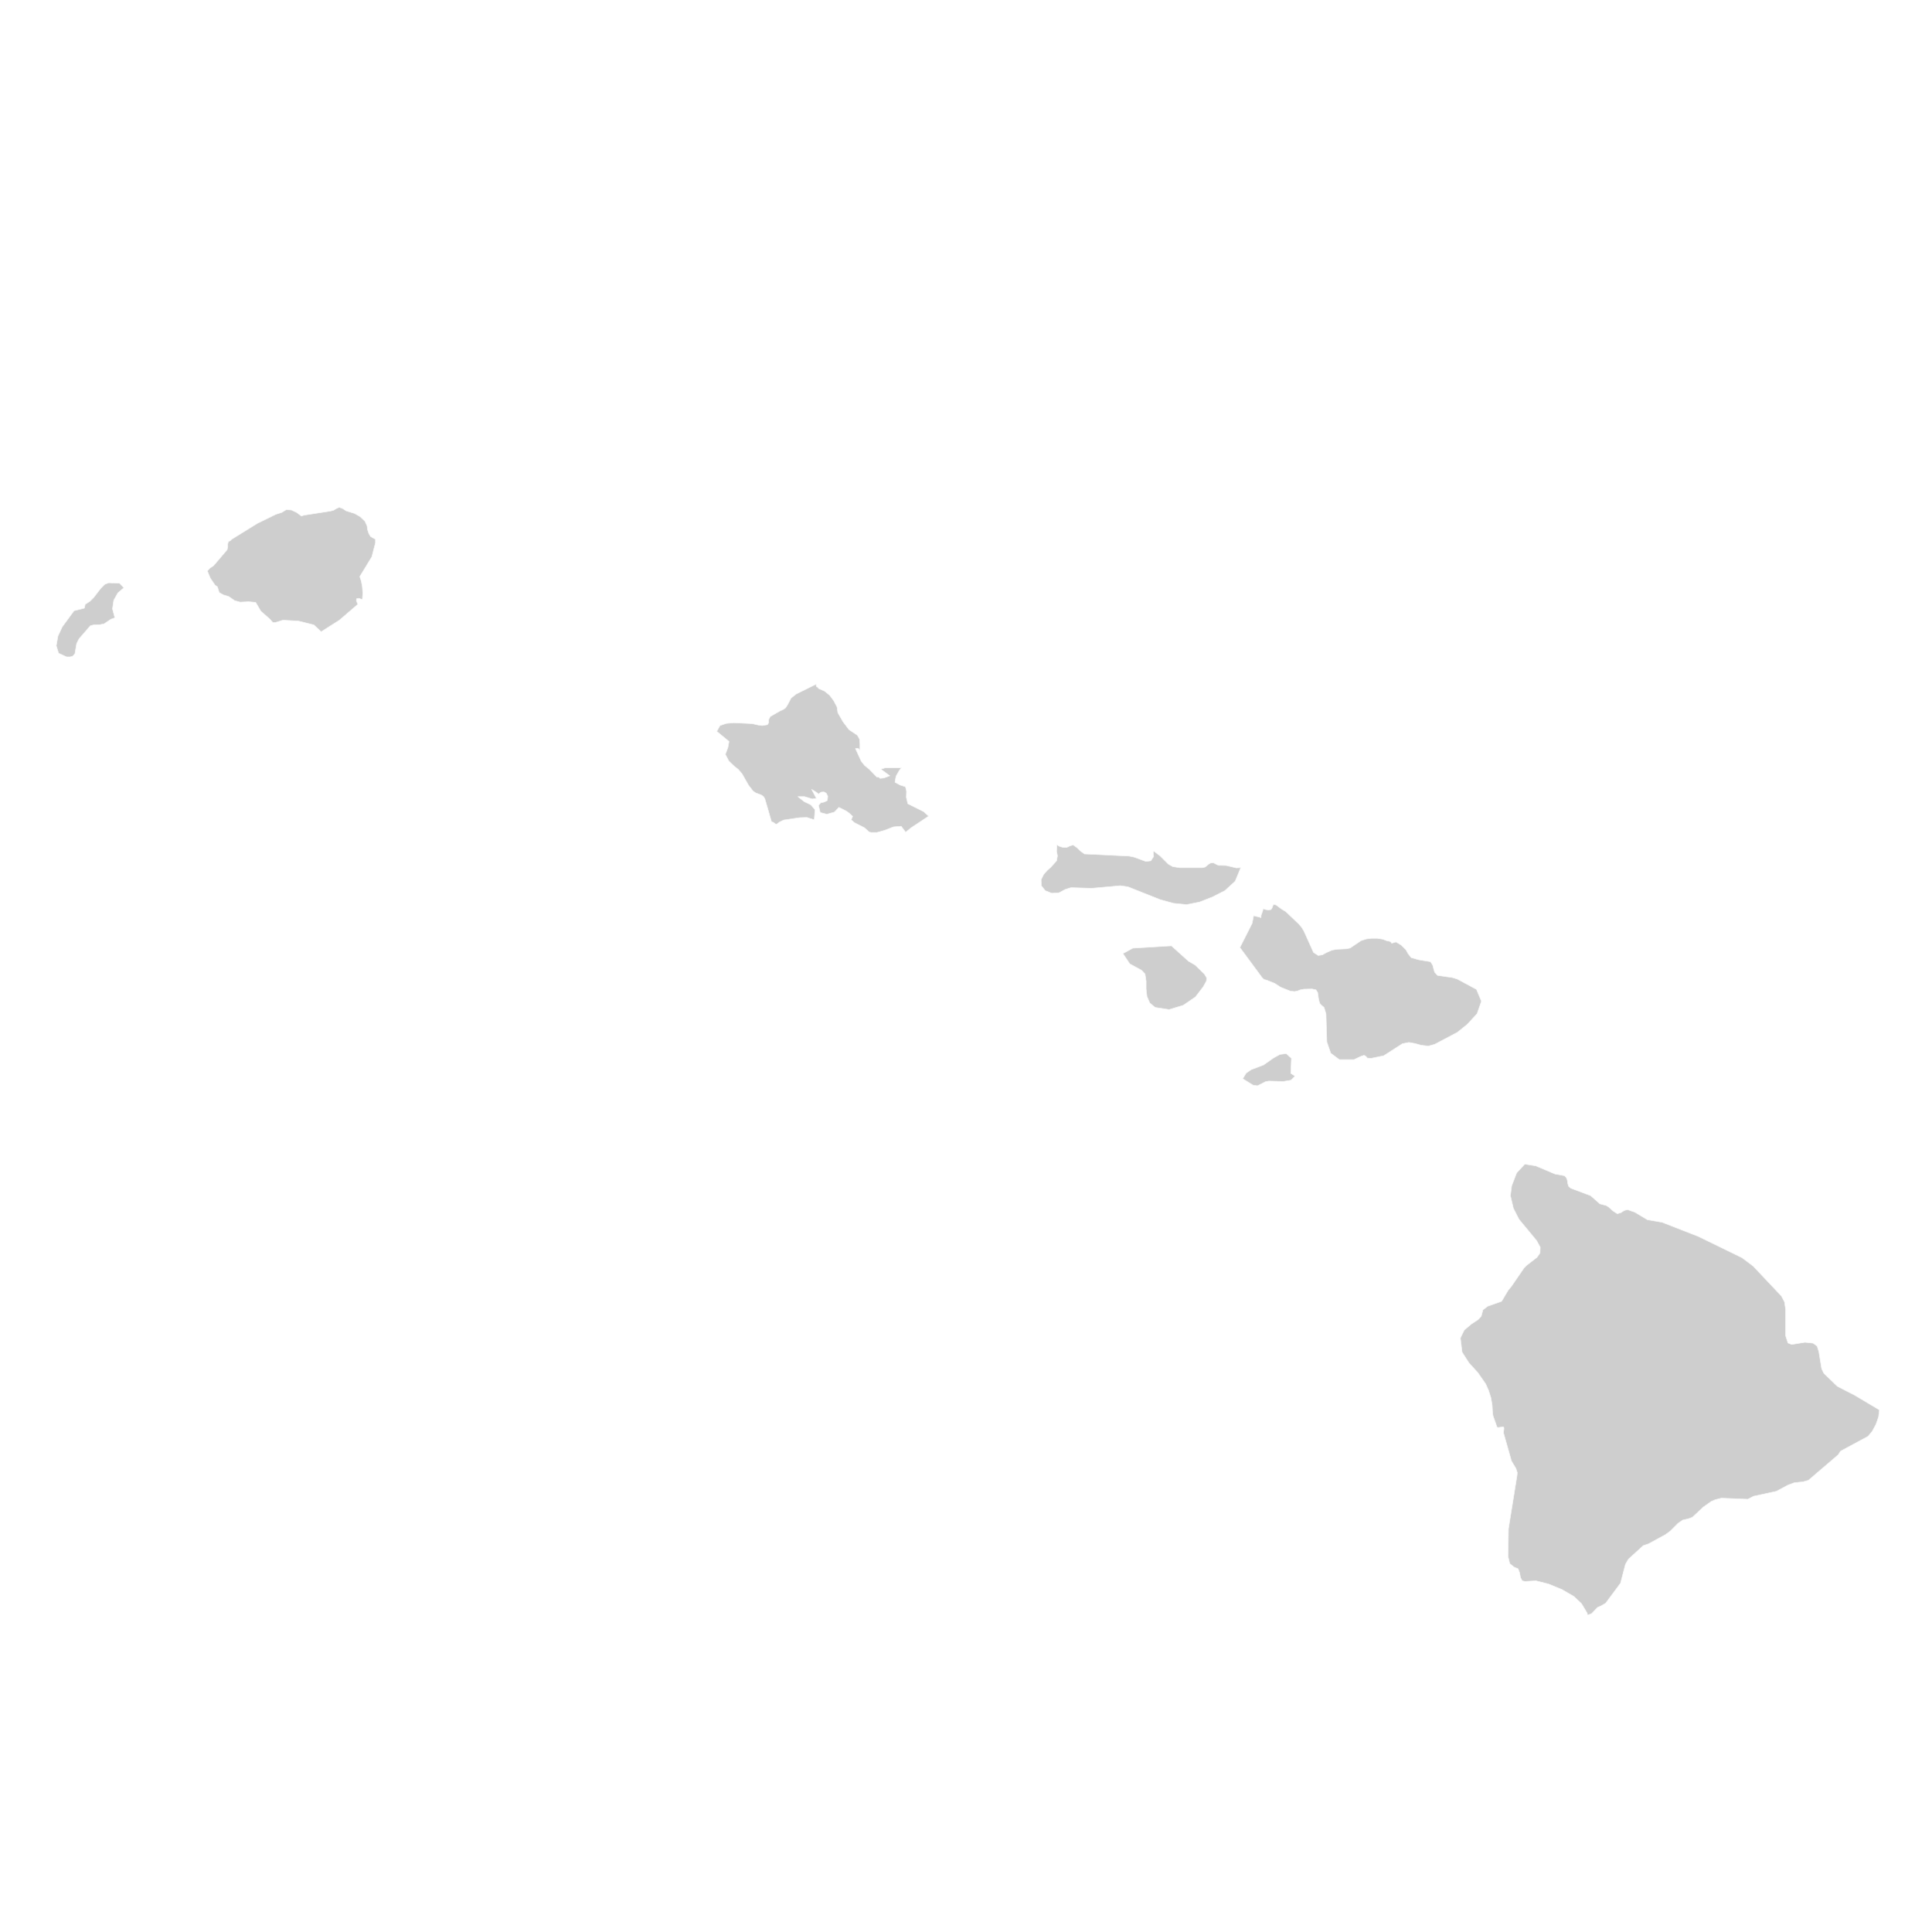
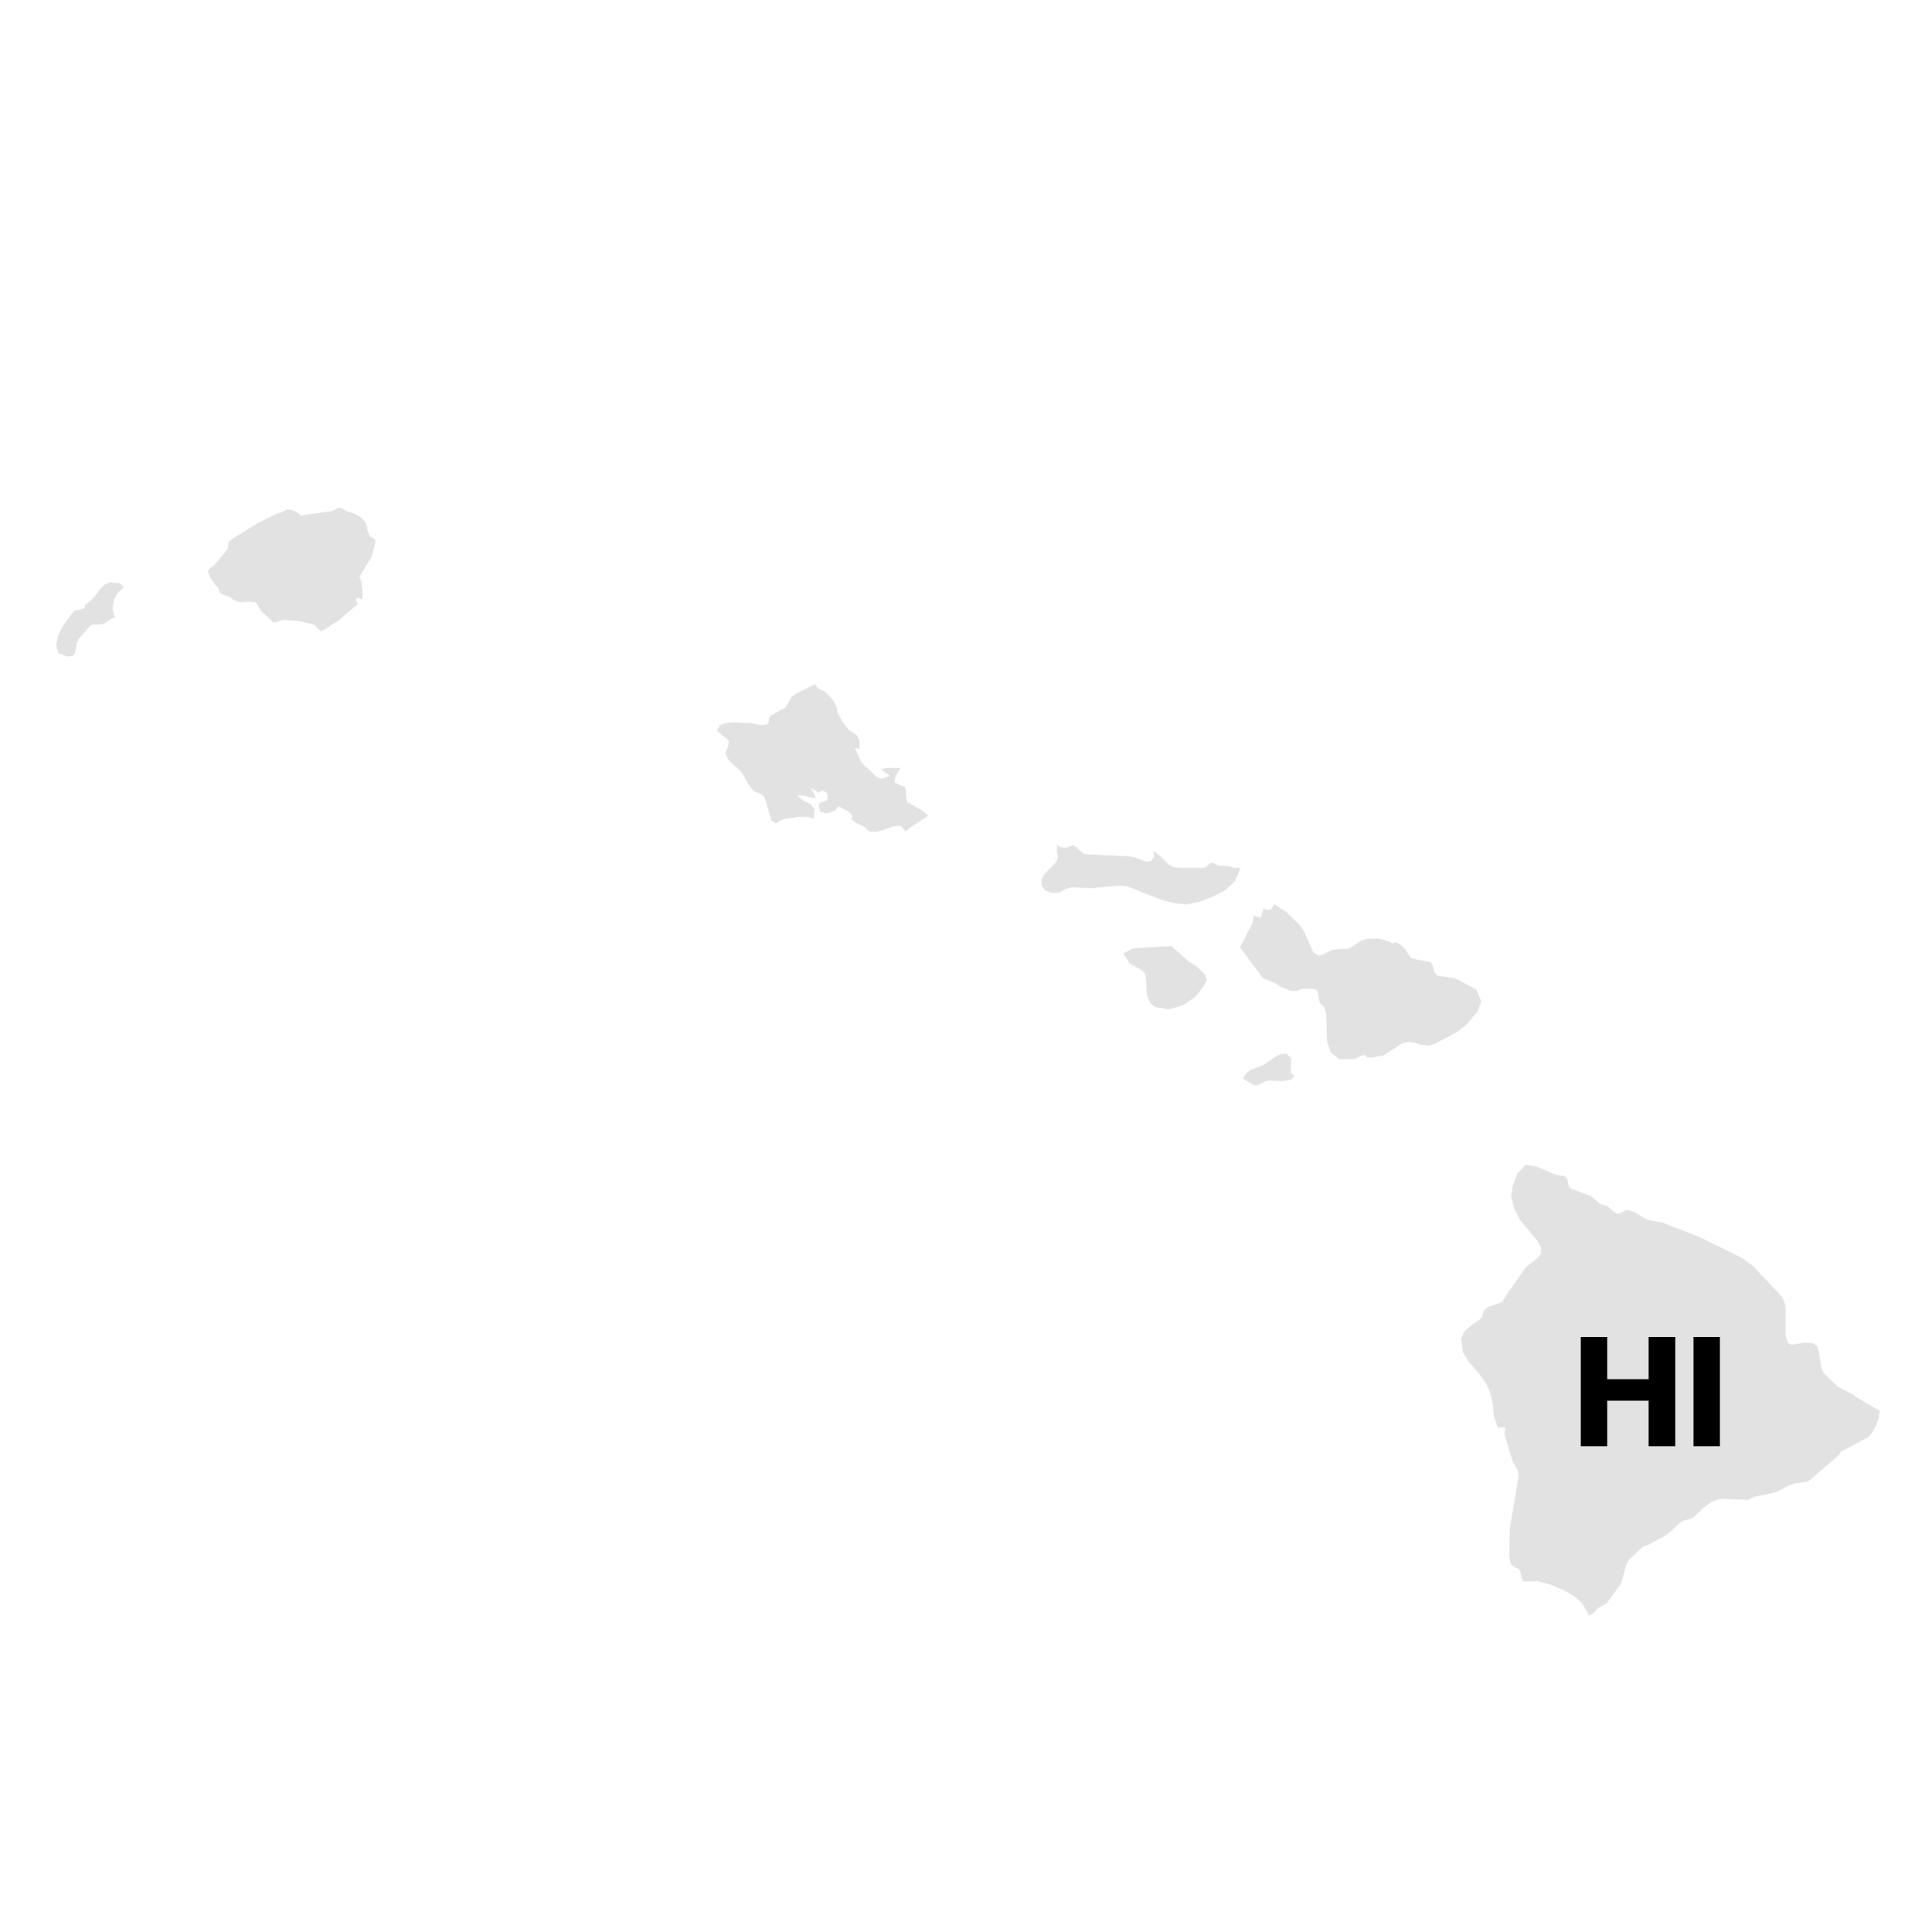
- <svg xmlns="http://www.w3.org/2000/svg" version="1.1" x="0px" y="0px" viewBox="0 0 90 90" style="enable-background:new 0 0 90 90;" xml:space="preserve">
-   <style type="text/css">
- 	.st0{fill:#CECECE;stroke:#F9F9F9;stroke-width:0.025;stroke-linecap:round;stroke-linejoin:round;}
- 	.st1{display:none;fill:none;stroke:#47CCCC;stroke-width:0.5;stroke-linecap:round;stroke-linejoin:round;}
- 	.st2{fill:#CECECE;}
- </style>
-   <g id="ALABAMA">
- </g>
-   <g id="ALASKA">
- </g>
-   <g id="ARIZONA">
- </g>
-   <g id="ARKANSAS_1_">
- </g>
-   <g id="CALIFORNIA">
- </g>
-   <g id="COLORADO">
- </g>
-   <g id="CONNECTICUT">
- </g>
-   <g id="DELAWARE">
- </g>
-   <g id="DC">
- </g>
-   <g id="FLORIDA">
- </g>
-   <g id="GEORGIA">
- </g>
-   <g id="HAWAII">
-     <path id="HI_1_" class="st0" d="M68.81,47.22l0.2-0.58l-0.23-0.55l-0.89-0.48l-0.22-0.07l-0.7-0.1l-0.14-0.15l-0.09-0.33l-0.1-0.16   l-0.55-0.09l-0.35-0.1l-0.15-0.19l-0.09-0.17l-0.22-0.22l-0.25-0.15l-0.2,0.06l-0.04-0.06l-0.05-0.03l-0.05-0.01l-0.07-0.01   l-0.21-0.08l-0.26-0.04l-0.26,0l-0.24,0.03l-0.25,0.08l-0.5,0.34l-0.17,0.04l-0.45,0.02l-0.23,0.04l-0.25,0.11l-0.2,0.11   l-0.19,0.03l-0.22-0.14l-0.45-1l-0.11-0.18l-0.13-0.15l-0.61-0.58l-0.2-0.12l-0.24-0.18l-0.13-0.03l-0.06,0.16l-0.05,0.08   l-0.12,0.02l-0.14-0.02l-0.11-0.04l-0.02,0.11l-0.07,0.19l-0.01,0.12l-0.07-0.03l-0.19-0.04l-0.08-0.03l-0.07,0.36l-0.57,1.13   l1.04,1.41l0.09,0.08l0.12,0.03l0.37,0.15l0.28,0.18l0.45,0.18l0.2,0.02l0.14-0.03l0.13-0.05l0.16-0.03l0.38-0.01l0.18,0.04   l0.08,0.12l0.05,0.34l0.05,0.17l0.06,0.07l0.14,0.12l0.09,0.3l0.04,1.31l0.18,0.52l0.4,0.3l0.69,0l0.29-0.14l0.17-0.06l0.08,0.04   l0.08,0.09l0.18,0.01l0.58-0.12l0.87-0.56l0.3-0.06l0.28,0.05l0.29,0.08l0.34,0.04l0.29-0.08l1.06-0.56l0.46-0.37L68.81,47.22z    M60.16,49.3l-0.24-0.22l-0.3,0.04l-0.29,0.16l-0.47,0.33l-0.58,0.22l-0.23,0.16l-0.16,0.26l0.48,0.3l0.21,0.03l0.37-0.19   l0.16-0.03l0.67,0.02l0.36-0.06l0.19-0.19L60.13,50L60.16,49.3z M86.39,64.99l-0.8-0.41l-0.63-0.61l-0.1-0.21l-0.13-0.79   l-0.08-0.26l-0.19-0.14l-0.38-0.04l-0.62,0.1l-0.17-0.07l-0.11-0.34v-1.23l-0.05-0.34l-0.14-0.27l-1.32-1.4l-0.52-0.39l-2.03-0.99   l-1.69-0.66l-0.69-0.12l-0.58-0.35l-0.34-0.12l-0.16,0.04l-0.15,0.1l-0.17,0.05l-0.2-0.13l-0.2-0.18l-0.11-0.07l-0.3-0.08   L74.1,55.7l-0.93-0.35l-0.1-0.09l-0.04-0.14l-0.02-0.15l-0.05-0.12l-0.08-0.08l-0.44-0.08l-0.9-0.38l-0.51-0.08l-0.38,0.41   l-0.23,0.6l-0.06,0.46l0.14,0.59l0.26,0.51l0.77,0.93l0.05,0.06l0.17,0.31l-0.01,0.27l-0.14,0.2l-0.49,0.38l-0.11,0.11l-0.59,0.86   l-0.15,0.18l-0.31,0.52l-0.65,0.23l-0.22,0.17l-0.08,0.3l-0.14,0.15l-0.32,0.21l-0.33,0.28l-0.18,0.37l0.08,0.66l0.32,0.5   l0.41,0.45l0.37,0.53l0.14,0.32l0.1,0.32l0.06,0.34l0.02,0.36l0.02,0.14l0.19,0.54l0.06,0.01L70,66.47l0.05,0.01l0.01,0.07   l-0.02,0.17l0.01,0.07l0.36,1.27l0.21,0.35l0.06,0.19l-0.01,0.13l-0.4,2.48l-0.02,1.3l0.08,0.33L70.53,73l0.19,0.08l0.07,0.19   l0.04,0.22l0.08,0.15l0.13,0.03l0.51-0.03l0.59,0.15l0.63,0.26l0.55,0.32l0.35,0.33l0.27,0.45l0.01,0.09l0.19-0.07l0.28-0.29   l0.16-0.07l0.22-0.13l0.69-0.93l0.23-0.88l0.14-0.24L76.55,72l0.24-0.08l0.79-0.43l0.22-0.16l0.37-0.37l0.22-0.15l0.26-0.06   l0.19-0.07l0.5-0.47l0.38-0.27l0.19-0.08l0.28-0.07l1.23,0.05l0.27-0.14l1.06-0.23l0.54-0.29l0.3-0.11l0.39-0.04l0.26-0.07   l1.39-1.19l0.11-0.17l1.28-0.69l0.2-0.24l0.17-0.32l0.12-0.34l0.04-0.33L86.39,64.99z M57.59,40.43l-0.46-0.11l-0.31-0.01   l-0.01,0.01l-0.12-0.04l-0.09-0.05l-0.08-0.04l-0.12,0.01l-0.09,0.05l-0.17,0.14l-0.12,0.03h-1.07l-0.32-0.05l-0.21-0.12   l-0.38-0.38l-0.29-0.22l-0.03,0.05l0.02,0.2l-0.13,0.2l-0.23,0.03l-0.54-0.2l-0.24-0.05l-2.08-0.1l-0.18-0.13l-0.18-0.17   l-0.17-0.12l-0.16,0.05l-0.15,0.07l-0.18-0.01l-0.16-0.05l-0.1-0.07l-0.02,0.3l0.04,0.22l-0.04,0.23l-0.28,0.31l-0.15,0.13   l-0.17,0.19l-0.12,0.24l0.01,0.29l0.18,0.23l0.3,0.12l0.34-0.02l0.3-0.16l0.26-0.08l0.97,0.03l1.33-0.12l0.35,0.05l1.51,0.6   l0.62,0.17l0.61,0.06l0.6-0.12l0.59-0.23l0.59-0.3l0.48-0.44l0.26-0.63L57.59,40.43z M17.36,25.05l-0.1-0.06l-0.08-0.14l-0.06-0.18   l-0.02-0.17l-0.1-0.22l-0.22-0.21l-0.26-0.15l-0.39-0.12l-0.17-0.11l-0.16-0.06l-0.15,0.07l-0.11,0.07l-0.16,0.04L14.16,24   l-0.12,0.04l-0.21-0.16l-0.25-0.12l-0.24-0.02l-0.21,0.13l-0.28,0.09l-0.86,0.42l-1.21,0.75l-0.04,0.05l-0.1,0.05l-0.03,0.11v0.14   l-0.03,0.13l-0.63,0.74l-0.18,0.12L9.66,26.6l0.14,0.34l0.22,0.32l0.11,0.08l0.08,0.26l0.19,0.11l0.26,0.08l0.27,0.19l0.26,0.07   l0.38-0.02l0.34,0.03l0.24,0.41l0.42,0.37L12.71,29h0.11l0.36-0.11l0.72,0.04l0.72,0.18l0.34,0.32l0.85-0.54l0.86-0.74l-0.07-0.17   l0.01-0.09l0.1-0.02l0.17,0.06l0.02-0.29l-0.02-0.3l-0.05-0.27l-0.07-0.21l0.56-0.92l0.17-0.65l0-0.17L17.36,25.05z M5.06,27.15   l-0.18,0.07L4.7,27.4l-0.34,0.44l-0.17,0.17l-0.22,0.14l-0.04,0.18l-0.48,0.12l-0.55,0.75l-0.2,0.43l-0.08,0.45l0.11,0.35L3.1,30.6   l0.17,0l0.13-0.04l0.09-0.11l0.08-0.47l0.11-0.22l0.53-0.61l0.15-0.04l0.29-0.01l0.2-0.04l0.31-0.21l0.19-0.07l-0.11-0.42l0.06-0.4   l0.19-0.34l0.28-0.24l-0.2-0.21L5.06,27.15z M42.29,37.44l-0.07-0.3l0.01-0.28l-0.05-0.21l-0.25-0.08l-0.24-0.13l0.05-0.28   l0.16-0.28l0.09-0.11h-0.75l-0.21,0.06l0.42,0.31l-0.27,0.1l-0.18,0.02l-0.08-0.07l-0.07,0.01l-0.36-0.37l-0.21-0.17l-0.16-0.2   l-0.27-0.59l0.1-0.01l0.05,0.02l0.06,0.09l0-0.3l-0.02-0.24l-0.1-0.18l-0.39-0.26l-0.28-0.37l-0.24-0.42l-0.04-0.27l-0.16-0.3   l-0.18-0.24l-0.23-0.19l-0.29-0.13l-0.04-0.06L38.05,32l-0.03-0.05l0-0.08l-0.93,0.46l-0.24,0.19l-0.15,0.29l-0.11,0.17l-0.12,0.08   l-0.12,0.05l-0.47,0.27l-0.07,0.14l0,0.14l-0.06,0.1l-0.24,0.04l-0.17-0.02l-0.3-0.07l-0.86-0.04l-0.35,0.03l-0.29,0.1l-0.15,0.27   l0.57,0.47l-0.05,0.28l-0.12,0.32l0.16,0.31l0.26,0.25l0.18,0.14l0.18,0.21l0.3,0.53l0.21,0.27l0.13,0.09l0.25,0.09l0.11,0.08   l0.06,0.1l0.31,1.07l0.09,0.03l0.07,0.06l0.07,0.03l0.15-0.11l0.19-0.09l0.74-0.11l0.34-0.01l0.34,0.11l0.04-0.47l-0.2-0.23   l-0.31-0.15l-0.29-0.23l0.31,0l0.36,0.11l0.19-0.03l-0.22-0.42l0.24,0.15l0.08,0.07l0.12-0.09l0.13-0.01l0.11,0.06l0.07,0.14   l-0.02,0.2l-0.14,0.07l-0.17,0.04l-0.1,0.12l0.08,0.33l0.31,0.08l0.35-0.1l0.21-0.22l0.34,0.17l0.14,0.1l0.16,0.15l-0.07,0.16   l0.15,0.13l0.47,0.24l0.22,0.2l0.1,0.02l0.26,0l0.36-0.1l0.41-0.16l0.36-0.03l0.21,0.28l0.24-0.2l0.83-0.55l-0.23-0.21L42.29,37.44   z M55.68,44.96l-0.1-0.06l-0.21-0.12l-0.8-0.72l-1.8,0.11l-0.46,0.25l0.32,0.48l0.55,0.3l0.16,0.17l0.05,0.33l0,0.37l0.04,0.35   l0.13,0.3l0.25,0.21l0.65,0.1l0.66-0.2l0.57-0.39l0.36-0.47l0.15-0.27l0.01-0.15l-0.1-0.17L55.68,44.96z" />
+ <svg xmlns="http://www.w3.org/2000/svg" id="HAWAII" viewBox="0 0 90 90">
+   <defs>
+     <style>
+       .cls-1 {
+         fill: #e2e2e2;
+         stroke: #f9f9f9;
+         stroke-linecap: round;
+         stroke-linejoin: round;
+         stroke-width: .03px;
+       }
+     </style>
+   </defs>
+   <path id="HI" class="cls-1" d="M68.81,47.22l.2-.58-.23-.55-.89-.48-.22-.07-.7-.1-.14-.15-.09-.33-.1-.16-.55-.09-.35-.1-.15-.19-.09-.17-.22-.22-.25-.15-.2,.06-.04-.06-.05-.03h-.05s-.07-.02-.07-.02l-.21-.08-.26-.04h-.26s-.24,.02-.24,.02l-.25,.08-.5,.34-.17,.04-.45,.02-.23,.04-.25,.11-.2,.11-.19,.03-.22-.14-.45-1-.11-.18-.13-.15-.61-.58-.2-.12-.24-.18-.13-.03-.06,.16-.05,.08-.12,.02-.14-.02-.11-.04-.02,.11-.07,.19v.12s-.08-.03-.08-.03l-.19-.04-.08-.03-.07,.36-.57,1.13,1.04,1.41,.09,.08,.12,.03,.37,.15,.28,.18,.45,.18,.2,.02,.14-.03,.13-.05,.16-.03h.38s.18,.03,.18,.03l.08,.12,.05,.34,.05,.17,.06,.07,.14,.12,.09,.3,.04,1.31,.18,.52,.4,.3h.69s.29-.14,.29-.14l.17-.06,.08,.04,.08,.09h.18s.58-.11,.58-.11l.87-.56,.3-.06,.28,.05,.29,.08,.34,.04,.29-.08,1.06-.56,.46-.37,.43-.52Zm-8.65,2.07l-.24-.22-.3,.04-.29,.16-.47,.33-.58,.22-.23,.16-.16,.26,.48,.3,.21,.03,.37-.19,.16-.03,.67,.02,.36-.06,.19-.19-.2-.14,.03-.7Zm26.24,15.7l-.8-.41-.63-.61-.1-.21-.13-.79-.08-.26-.19-.14-.38-.04-.62,.1-.17-.07-.11-.34v-1.23l-.05-.34-.14-.27-1.32-1.4-.52-.39-2.03-.99-1.69-.66-.69-.12-.58-.35-.34-.12-.16,.04-.15,.1-.17,.05-.2-.13-.2-.18-.11-.07-.3-.08-.41-.36-.93-.35-.1-.09-.04-.14-.02-.15-.05-.12-.08-.08-.44-.08-.9-.38-.51-.08-.38,.41-.23,.6-.06,.46,.14,.59,.26,.51,.77,.93,.05,.06,.17,.31v.27s-.15,.2-.15,.2l-.49,.38-.11,.11-.59,.86-.15,.18-.31,.52-.65,.23-.22,.17-.08,.3-.14,.15-.32,.21-.33,.28-.18,.37,.08,.66,.32,.5,.41,.45,.37,.53,.14,.32,.1,.32,.06,.34,.02,.36,.02,.14,.19,.54h.06s.21-.01,.21-.01h.05s.01,.09,.01,.09l-.02,.17v.07s.38,1.27,.38,1.27l.21,.35,.06,.19v.13s-.41,2.48-.41,2.48l-.02,1.3,.08,.33,.19,.14,.19,.08,.07,.19,.04,.22,.08,.15,.13,.03,.51-.03,.59,.15,.63,.26,.55,.32,.35,.33,.27,.45v.09s.2-.07,.2-.07l.28-.29,.16-.07,.22-.13,.69-.93,.23-.88,.14-.24,.67-.61,.24-.08,.79-.43,.22-.16,.37-.37,.22-.15,.26-.06,.19-.07,.5-.47,.38-.27,.19-.08,.28-.07,1.23,.05,.27-.14,1.06-.23,.54-.29,.3-.11,.39-.04,.26-.07,1.39-1.19,.11-.17,1.28-.69,.2-.24,.17-.32,.12-.34,.04-.33-1.17-.69Zm-28.81-24.56l-.46-.11h-.31s0,0,0,0l-.12-.04-.09-.05-.08-.04h-.12s-.09,.06-.09,.06l-.17,.14-.12,.03h-1.07l-.32-.05-.21-.12-.38-.38-.29-.22-.03,.05,.02,.2-.13,.2-.23,.03-.54-.2-.24-.05-2.08-.1-.18-.13-.18-.17-.17-.12-.16,.05-.15,.07h-.18s-.16-.06-.16-.06l-.1-.07-.02,.3,.04,.22-.04,.23-.28,.31-.15,.13-.17,.19-.12,.24v.29s.18,.23,.18,.23l.3,.12,.34-.02,.3-.16,.26-.08,.97,.03,1.33-.12,.35,.05,1.51,.6,.62,.17,.61,.06,.6-.12,.59-.23,.59-.3,.48-.44,.26-.63h-.18ZM17.36,25.05l-.1-.06-.08-.14-.06-.18-.02-.17-.1-.22-.22-.21-.26-.15-.39-.12-.17-.11-.16-.06-.15,.07-.11,.07-.16,.04-1.21,.17-.12,.04-.21-.16-.25-.12-.24-.02-.21,.13-.28,.09-.86,.42-1.21,.75-.04,.05-.1,.05-.03,.11v.14l-.03,.13-.63,.74-.18,.12-.11,.16,.14,.34,.22,.32,.11,.08,.08,.26,.19,.11,.26,.08,.27,.19,.26,.07,.38-.02,.34,.03,.24,.41,.42,.37,.13,.15h.11l.36-.11,.72,.04,.72,.18,.34,.32,.85-.54,.86-.74-.07-.17v-.09s.11-.02,.11-.02l.17,.06,.02-.29-.02-.3-.05-.27-.07-.21,.56-.92,.17-.65v-.17s-.14-.07-.14-.07Zm-12.3,2.1l-.18,.07-.19,.18-.34,.44-.17,.17-.22,.14-.04,.18-.48,.12-.55,.75-.2,.43-.08,.45,.11,.35,.39,.16h.17s.13-.04,.13-.04l.09-.11,.08-.47,.11-.22,.53-.61,.15-.04h.29s.2-.05,.2-.05l.31-.21,.19-.07-.11-.42,.06-.4,.19-.34,.28-.24-.2-.21-.5-.04Zm37.23,10.29l-.07-.3v-.28s-.05-.21-.05-.21l-.25-.08-.24-.13,.05-.28,.16-.28,.09-.11h-.75l-.21,.06,.42,.31-.27,.1-.18,.02-.08-.07h-.07s-.36-.36-.36-.36l-.21-.17-.16-.2-.27-.59h.1s.05,.01,.05,.01l.06,.09v-.3s-.02-.24-.02-.24l-.1-.18-.39-.26-.28-.37-.24-.42-.04-.27-.16-.3-.18-.24-.23-.19-.29-.13-.04-.06-.04-.04-.03-.05v-.08s-.93,.46-.93,.46l-.24,.19-.15,.29-.11,.17-.12,.08-.12,.05-.47,.27-.07,.14v.14s-.06,.1-.06,.1l-.24,.04-.17-.02-.3-.07-.86-.04-.35,.03-.29,.1-.15,.27,.57,.47-.05,.28-.12,.32,.16,.31,.26,.25,.18,.14,.18,.21,.3,.53,.21,.27,.13,.09,.25,.09,.11,.08,.06,.1,.31,1.07,.09,.03,.07,.06,.07,.03,.15-.11,.19-.09,.74-.11h.34s.34,.09,.34,.09l.04-.47-.2-.23-.31-.15-.29-.23h.31s.36,.11,.36,.11l.19-.03-.22-.42,.24,.15,.08,.07,.12-.09h.13s.11,.06,.11,.06l.07,.14-.02,.2-.14,.07-.17,.04-.1,.12,.08,.33,.31,.08,.35-.1,.21-.22,.34,.17,.14,.1,.16,.15-.07,.16,.15,.13,.47,.24,.22,.2,.1,.02h.26s.36-.09,.36-.09l.41-.16,.36-.03,.21,.28,.24-.2,.83-.55-.23-.21-.73-.43Zm13.39,7.52l-.1-.06-.21-.12-.8-.72-1.8,.11-.46,.25,.32,.48,.55,.3,.16,.17,.05,.33v.37s.05,.35,.05,.35l.13,.3,.25,.21,.65,.1,.66-.2,.57-.39,.36-.47,.15-.27v-.15s-.09-.17-.09-.17l-.44-.43Z" />
+   <g>
+     <path d="M78.04,62.28v5.09h-1.24v-2.12h-1.93v2.12h-1.23v-5.09h1.23v1.97h1.93v-1.97h1.24Z" />
+     <path d="M80.12,62.28v5.09h-1.23v-5.09h1.23Z" />
  </g>
-   <g id="IDAHO">
- </g>
-   <g id="IOWA">
- </g>
-   <g id="ILLINOIS">
- </g>
-   <g id="INDIANA">
- </g>
-   <g id="KANSAS">
- </g>
-   <g id="KETUCKY">
- </g>
-   <g id="LOUISANA">
- </g>
-   <g id="MAINE">
- </g>
-   <g id="MARYLAND">
- </g>
-   <g id="MASSACHUSETTS">
- </g>
-   <g id="MICHIGAN">
- </g>
-   <g id="MINNESOTA">
- </g>
-   <g id="MISSOURI">
- </g>
-   <g id="MISSISSIPPI">
- </g>
-   <g id="MONTANA">
- </g>
-   <g id="NORTH_CAROLINA">
- </g>
-   <g id="NORTH_DAKOTA">
- </g>
-   <g id="NEBRASKA">
- </g>
-   <g id="NEW_HAMPSHIRE">
- </g>
-   <g id="NEW_JERSEY">
- </g>
-   <g id="NEW_YORK">
- </g>
-   <g id="NEW_MEXICO">
- </g>
-   <g id="NEVADA">
- </g>
-   <g id="OHIO">
- </g>
-   <g id="OKLAHOMA">
- </g>
-   <g id="OREGON">
- </g>
-   <g id="PENNSYLVANIA">
- </g>
-   <g id="RHODE_ISLAND">
- </g>
-   <g id="SOUTH_CAROLINA">
- </g>
-   <g id="SOUTH_DAKOTA">
- </g>
-   <g id="TENNESSEE">
- </g>
-   <g id="TEXAS">
- </g>
-   <g id="UTAH">
- </g>
-   <g id="VIRGINIA">
- </g>
-   <g id="VERMONT">
- </g>
-   <g id="WASHINGTON">
- </g>
-   <g id="WISCONSIN">
- </g>
-   <g id="WEST_VIRGINIA">
- </g>
-   <g id="WYOMING">
- </g>
</svg>
